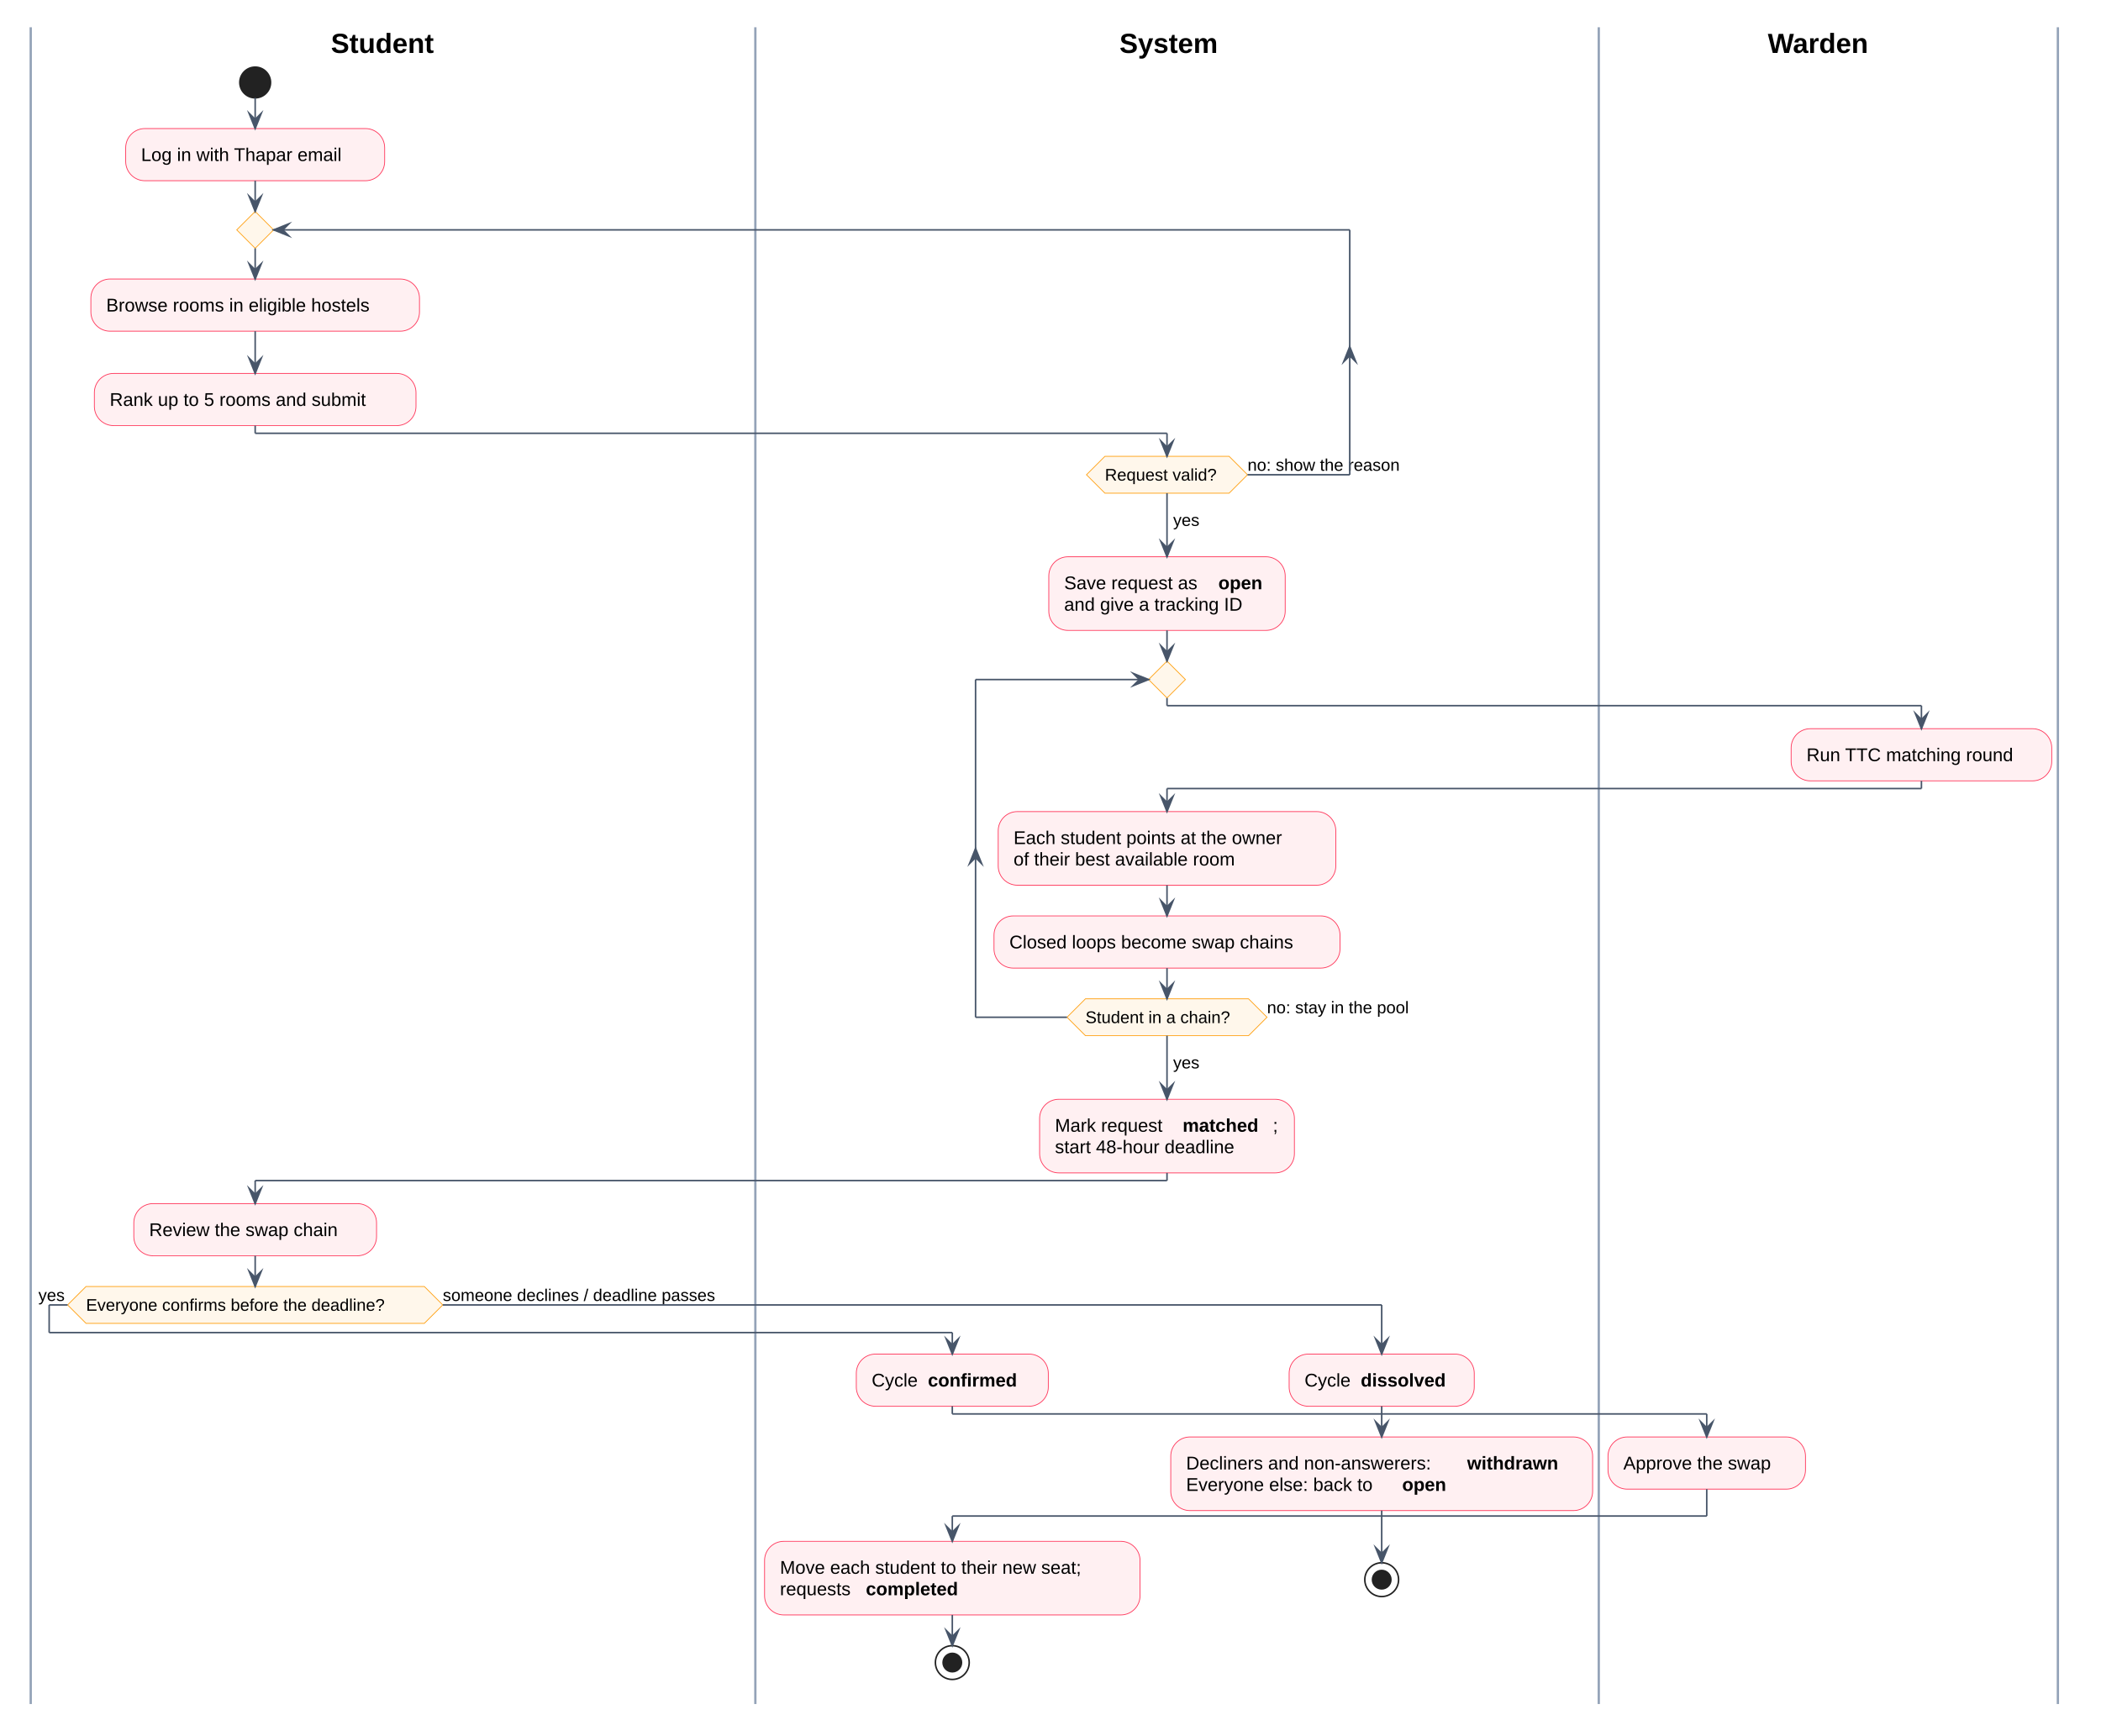
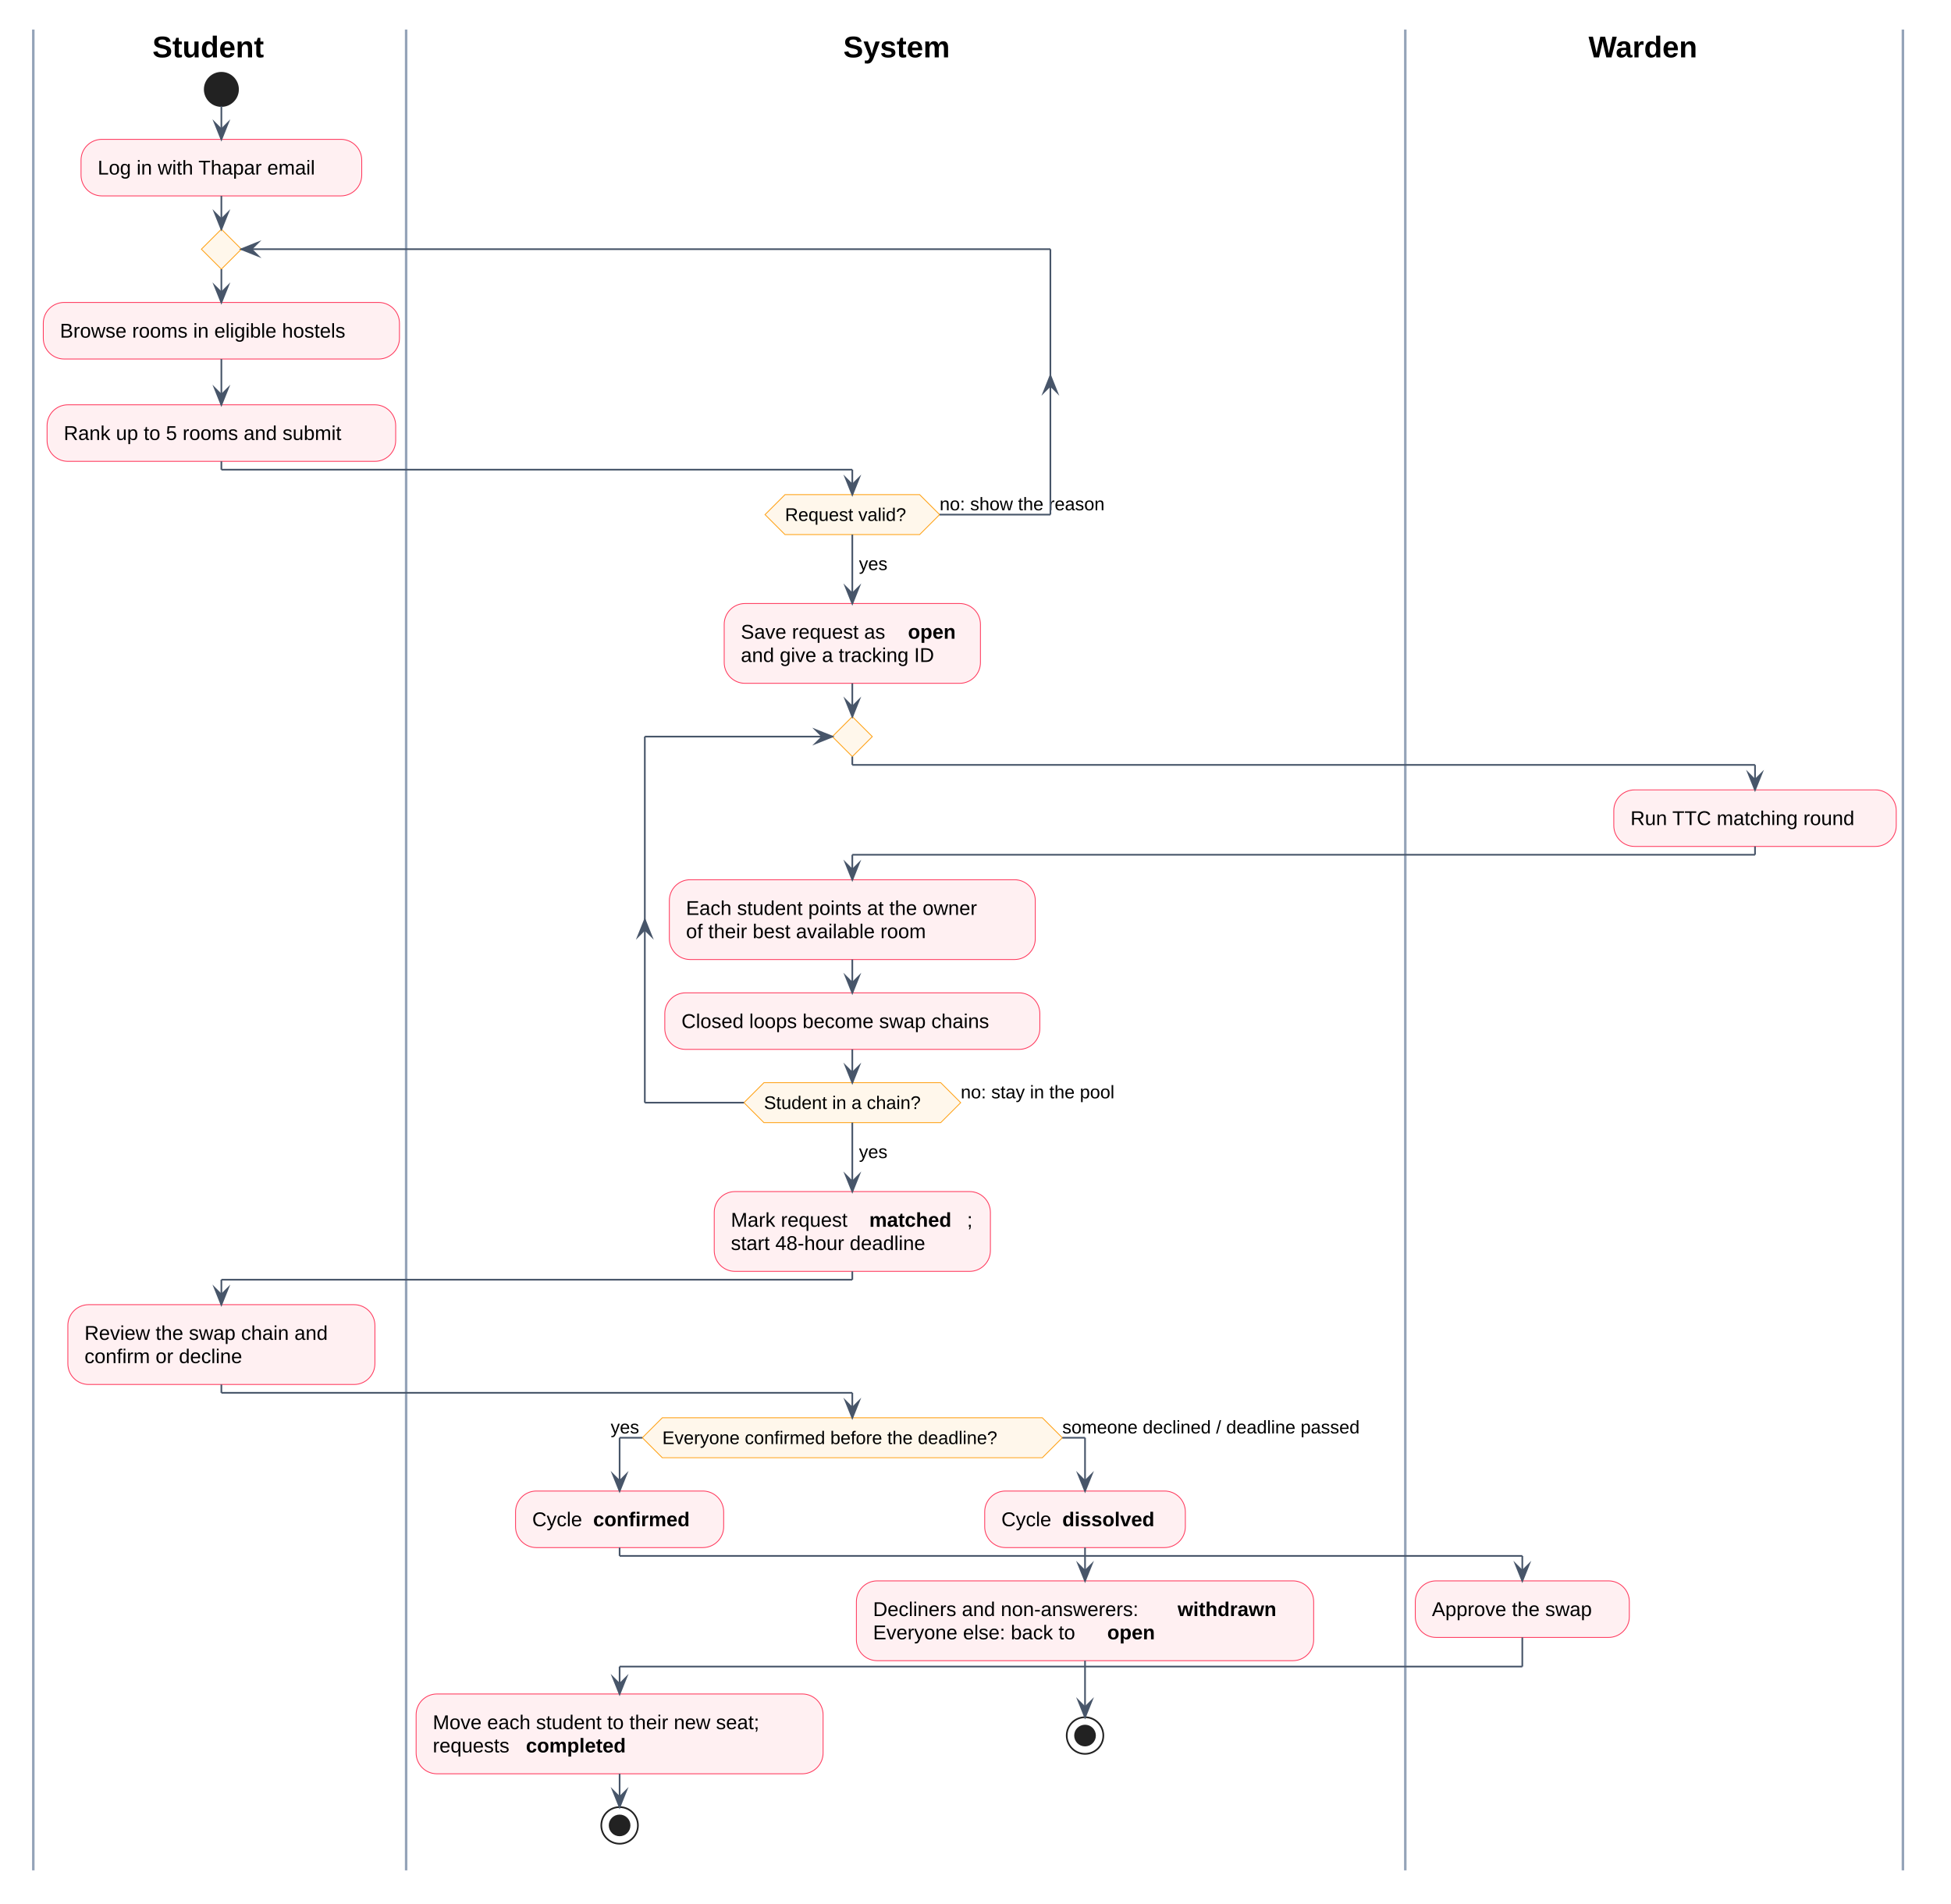
- <svg xmlns="http://www.w3.org/2000/svg" version="1.1" data-diagram-type="ACTIVITY" style="width:2422px;height:2001px;background:#FFFFFF;" width="2422.5px" height="2001.042px" viewBox="0 0 2422 2001" zoomAndPan="magnify" preserveAspectRatio="none" contentStyleType="text/css">
+ <svg xmlns="http://www.w3.org/2000/svg" version="1.1" data-diagram-type="ACTIVITY" style="width:2075px;height:2025px;background:#FFFFFF;" width="2075.417px" height="2025.833px" viewBox="0 0 2075 2025" zoomAndPan="magnify" preserveAspectRatio="none" contentStyleType="text/css">
  <defs />
  <g font-family="sans-serif" lengthAdjust="spacing">
-     <rect x="35.417" y="31.424" width="2340.651" height="37.104" fill="none" style="stroke:none;" />
-     <ellipse cx="294.168" cy="95.091" rx="17.708" ry="17.708" fill="#222" style="stroke:#222;stroke-width:1.771;" />
-     <rect x="144.897" y="148.216" width="298.541" height="60.153" fill="#FFF0F2" style="stroke:#FF385C;stroke-width:0.885;" rx="22.135" ry="22.135" />
-     <text x="162.606" y="185.649" fill="#000" font-size="21.25" textLength="263.124" font-family="'Arial'">Log in with Thapar email</text>
-     <rect x="104.758" y="321.702" width="378.82" height="60.153" fill="#FFF0F2" style="stroke:#FF385C;stroke-width:0.885;" rx="22.135" ry="22.135" />
-     <text x="122.466" y="359.135" fill="#000" font-size="21.25" textLength="343.403" font-family="'Arial'">Browse rooms in eligible hostels</text>
-     <rect x="108.784" y="430.553" width="370.768" height="60.153" fill="#FFF0F2" style="stroke:#FF385C;stroke-width:0.885;" rx="22.135" ry="22.135" />
-     <text x="126.492" y="467.986" fill="#000" font-size="21.25" textLength="335.352" font-family="'Arial'">Rank up to 5 rooms and submit</text>
-     <polygon points="294.168,243.785,315.418,265.035,294.168,286.285,272.918,265.035,294.168,243.785" fill="#FFF7EB" style="stroke:#FFA114;stroke-width:0.885;stroke-linejoin:miter;stroke-miterlimit:10;" />
-     <rect x="154.251" y="1387.718" width="279.833" height="60.153" fill="#FFF0F2" style="stroke:#FF385C;stroke-width:0.885;" rx="22.135" ry="22.135" />
-     <text x="171.96" y="1425.151" fill="#000" font-size="21.25" textLength="244.417" font-family="'Arial'">Review the swap chain</text>
-     <polygon points="99.181,1483.287,489.155,1483.287,510.405,1504.537,489.155,1525.787,99.181,1525.787,77.931,1504.537,99.181,1483.287" fill="#FFF7EB" style="stroke:#FFA114;stroke-width:0.885;stroke-linejoin:miter;stroke-miterlimit:10;" />
-     <text x="99.181" y="1511.281" fill="#000" font-size="19.479" textLength="389.973" font-family="'Arial'">Everyone confirms before the deadline?</text>
-     <text x="44.271" y="1499.943" fill="#000" font-size="19.479" textLength="33.661" font-family="'Arial'">yes</text>
-     <text x="510.405" y="1499.943" fill="#000" font-size="19.479" textLength="351.5" font-family="'Arial'">someone declines / deadline passes</text>
-     <line x1="35.417" y1="31.424" x2="35.417" y2="1964.677" style="stroke:#94A3B8;stroke-width:2.656;" />
-     <polygon points="1273.71,526.123,1416.893,526.123,1438.143,547.373,1416.893,568.623,1273.71,568.623,1252.46,547.373,1273.71,526.123" fill="#FFF7EB" style="stroke:#FFA114;stroke-width:0.885;stroke-linejoin:miter;stroke-miterlimit:10;" />
-     <text x="1273.71" y="554.116" fill="#000" font-size="19.479" textLength="143.183" font-family="'Arial'">Request valid?</text>
-     <text x="1438.143" y="542.779" fill="#000" font-size="19.479" textLength="198.054" font-family="'Arial'">no: show the reason</text>
-     <rect x="1209.037" y="641.933" width="272.528" height="84.889" fill="#FFF0F2" style="stroke:#FF385C;stroke-width:0.885;" rx="22.135" ry="22.135" />
-     <text x="1226.746" y="679.366" fill="#000" font-size="21.25" textLength="171.006" font-family="'Arial'">Save request as</text>
-     <text x="1404.507" y="679.366" fill="#000" font-size="21.25" textLength="59.351" font-weight="700" font-family="'Arial'">open</text>
-     <text x="1226.746" y="704.103" fill="#000" font-size="21.25" textLength="234.632" font-family="'Arial'">and give a tracking ID</text>
-     <rect x="1150.714" y="935.725" width="389.175" height="84.889" fill="#FFF0F2" style="stroke:#FF385C;stroke-width:0.885;" rx="22.135" ry="22.135" />
-     <text x="1168.422" y="973.159" fill="#000" font-size="21.25" textLength="353.759" font-family="'Arial'">Each student points at the owner</text>
-     <text x="1168.422" y="997.895" fill="#000" font-size="21.25" textLength="294.335" font-family="'Arial'">of their best available room</text>
-     <rect x="1145.863" y="1056.031" width="398.877" height="60.153" fill="#FFF0F2" style="stroke:#FF385C;stroke-width:0.885;" rx="22.135" ry="22.135" />
-     <text x="1163.572" y="1093.465" fill="#000" font-size="21.25" textLength="363.46" font-family="'Arial'">Closed loops become swap chains</text>
-     <polygon points="1345.302,762.239,1366.552,783.489,1345.302,804.739,1324.052,783.489,1345.302,762.239" fill="#FFF7EB" style="stroke:#FFA114;stroke-width:0.885;stroke-linejoin:miter;stroke-miterlimit:10;" />
-     <polygon points="1251.282,1151.601,1439.321,1151.601,1460.571,1172.851,1439.321,1194.101,1251.282,1194.101,1230.032,1172.851,1251.282,1151.601" fill="#FFF7EB" style="stroke:#FFA114;stroke-width:0.885;stroke-linejoin:miter;stroke-miterlimit:10;" />
-     <text x="1251.282" y="1179.595" fill="#000" font-size="19.479" textLength="188.039" font-family="'Arial'">Student in a chain?</text>
-     <text x="1460.571" y="1168.257" fill="#000" font-size="19.479" textLength="188.181" font-family="'Arial'">no: stay in the pool</text>
-     <rect x="1198.443" y="1267.412" width="293.716" height="84.889" fill="#FFF0F2" style="stroke:#FF385C;stroke-width:0.885;" rx="22.135" ry="22.135" />
-     <text x="1216.152" y="1304.845" fill="#000" font-size="21.25" textLength="140.397" font-family="'Arial'">Mark request</text>
-     <text x="1363.304" y="1304.845" fill="#000" font-size="21.25" textLength="103.988" font-weight="700" font-family="'Arial'">matched</text>
-     <text x="1467.292" y="1304.845" fill="#000" font-size="21.25" font-family="'Arial'">;</text>
-     <text x="1216.152" y="1329.581" fill="#000" font-size="21.25" textLength="237.807" font-family="'Arial'">start 48-hour deadline</text>
-     <rect x="987.131" y="1561.204" width="221.344" height="60.153" fill="#FFF0F2" style="stroke:#FF385C;stroke-width:0.885;" rx="22.135" ry="22.135" />
-     <text x="1004.839" y="1598.637" fill="#000" font-size="21.25" textLength="58.074" font-family="'Arial'">Cycle</text>
-     <text x="1069.668" y="1598.637" fill="#000" font-size="21.25" textLength="121.098" font-weight="700" font-family="'Arial'">confirmed</text>
-     <rect x="881.384" y="1777.08" width="432.837" height="84.889" fill="#FFF0F2" style="stroke:#FF385C;stroke-width:0.885;" rx="22.135" ry="22.135" />
-     <text x="899.092" y="1814.513" fill="#000" font-size="21.25" textLength="397.421" font-family="'Arial'">Move each student to their new seat;</text>
-     <text x="899.092" y="1839.249" fill="#000" font-size="21.25" textLength="92.315" font-family="'Arial'">requests</text>
-     <text x="998.162" y="1839.249" fill="#000" font-size="21.25" textLength="126.027" font-weight="700" font-family="'Arial'">completed</text>
-     <ellipse cx="1097.803" cy="1916.865" rx="19.479" ry="19.479" fill="none" style="stroke:#222;stroke-width:1.771;" />
-     <ellipse cx="1097.803" cy="1916.865" rx="10.625" ry="10.625" fill="#222" style="stroke:#222;stroke-width:1.771;" />
-     <rect x="1486.103" y="1561.204" width="213.396" height="60.153" fill="#FFF0F2" style="stroke:#FF385C;stroke-width:0.885;" rx="22.135" ry="22.135" />
-     <text x="1503.811" y="1598.637" fill="#000" font-size="21.25" textLength="58.074" font-family="'Arial'">Cycle</text>
-     <text x="1568.64" y="1598.637" fill="#000" font-size="21.25" textLength="113.15" font-weight="700" font-family="'Arial'">dissolved</text>
-     <rect x="1349.638" y="1656.774" width="486.325" height="84.889" fill="#FFF0F2" style="stroke:#FF385C;stroke-width:0.885;" rx="22.135" ry="22.135" />
-     <text x="1367.346" y="1694.207" fill="#000" font-size="21.25" textLength="317.162" font-family="'Arial'">Decliners and non-answerers:</text>
-     <text x="1691.263" y="1694.207" fill="#000" font-size="21.25" textLength="126.992" font-weight="700" font-family="'Arial'">withdrawn</text>
-     <text x="1367.346" y="1718.943" fill="#000" font-size="21.25" textLength="242.31" font-family="'Arial'">Everyone else: back to</text>
-     <text x="1616.411" y="1718.943" fill="#000" font-size="21.25" textLength="59.351" font-weight="700" font-family="'Arial'">open</text>
-     <ellipse cx="1592.801" cy="1821.295" rx="19.479" ry="19.479" fill="none" style="stroke:#222;stroke-width:1.771;" />
-     <ellipse cx="1592.801" cy="1821.295" rx="10.625" ry="10.625" fill="#222" style="stroke:#222;stroke-width:1.771;" />
-     <line x1="870.759" y1="31.424" x2="870.759" y2="1964.677" style="stroke:#94A3B8;stroke-width:2.656;" />
-     <rect x="2064.798" y="840.156" width="300.409" height="60.153" fill="#FFF0F2" style="stroke:#FF385C;stroke-width:0.885;" rx="22.135" ry="22.135" />
-     <text x="2082.506" y="877.589" fill="#000" font-size="21.25" textLength="264.992" font-family="'Arial'">Run TTC matching round</text>
-     <rect x="1853.672" y="1656.774" width="227.663" height="60.153" fill="#FFF0F2" style="stroke:#FF385C;stroke-width:0.885;" rx="22.135" ry="22.135" />
-     <text x="1871.38" y="1694.207" fill="#000" font-size="21.25" textLength="192.246" font-family="'Arial'">Approve the swap</text>
-     <line x1="1843.047" y1="31.424" x2="1843.047" y2="1964.677" style="stroke:#94A3B8;stroke-width:2.656;" />
-     <line x1="2372.29" y1="31.424" x2="2372.29" y2="1964.677" style="stroke:#94A3B8;stroke-width:2.656;" />
-     <line x1="294.168" y1="112.799" x2="294.168" y2="148.216" style="stroke:#475569;stroke-width:1.771;" />
-     <polygon points="287.085,130.507,294.168,148.216,301.251,130.507,294.168,137.591" fill="#475569" style="stroke:#475569;stroke-width:1.771;stroke-linejoin:miter;stroke-miterlimit:10;" />
-     <line x1="294.168" y1="381.855" x2="294.168" y2="430.553" style="stroke:#475569;stroke-width:1.771;" />
-     <polygon points="287.085,412.845,294.168,430.553,301.251,412.845,294.168,419.928" fill="#475569" style="stroke:#475569;stroke-width:1.771;stroke-linejoin:miter;stroke-miterlimit:10;" />
-     <line x1="294.168" y1="286.285" x2="294.168" y2="321.702" style="stroke:#475569;stroke-width:1.771;" />
-     <polygon points="287.085,303.994,294.168,321.702,301.251,303.994,294.168,311.077" fill="#475569" style="stroke:#475569;stroke-width:1.771;stroke-linejoin:miter;stroke-miterlimit:10;" />
-     <line x1="294.168" y1="208.369" x2="294.168" y2="243.785" style="stroke:#475569;stroke-width:1.771;" />
-     <polygon points="287.085,226.077,294.168,243.785,301.251,226.077,294.168,233.16" fill="#475569" style="stroke:#475569;stroke-width:1.771;stroke-linejoin:miter;stroke-miterlimit:10;" />
-     <line x1="294.168" y1="1447.871" x2="294.168" y2="1483.287" style="stroke:#475569;stroke-width:1.771;" />
-     <polygon points="287.085,1465.579,294.168,1483.287,301.251,1465.579,294.168,1472.662" fill="#475569" style="stroke:#475569;stroke-width:1.771;stroke-linejoin:miter;stroke-miterlimit:10;" />
-     <line x1="1345.302" y1="568.623" x2="1345.302" y2="641.933" style="stroke:#475569;stroke-width:1.771;" />
-     <polygon points="1338.218,624.225,1345.302,641.933,1352.385,624.225,1345.302,631.308" fill="#475569" style="stroke:#475569;stroke-width:1.771;stroke-linejoin:miter;stroke-miterlimit:10;" />
-     <text x="1352.385" y="606.35" fill="#000" font-size="19.479" textLength="33.661" font-family="'Arial'">yes</text>
-     <line x1="1345.302" y1="1020.615" x2="1345.302" y2="1056.031" style="stroke:#475569;stroke-width:1.771;" />
-     <polygon points="1338.218,1038.323,1345.302,1056.031,1352.385,1038.323,1345.302,1045.406" fill="#475569" style="stroke:#475569;stroke-width:1.771;stroke-linejoin:miter;stroke-miterlimit:10;" />
-     <line x1="1230.032" y1="1172.851" x2="1124.613" y2="1172.851" style="stroke:#475569;stroke-width:1.771;" />
-     <polygon points="1117.53,995.878,1124.613,978.17,1131.697,995.878,1124.613,988.795" fill="#475569" style="stroke:#475569;stroke-width:1.771;stroke-linejoin:miter;stroke-miterlimit:10;" />
-     <line x1="1124.613" y1="783.489" x2="1124.613" y2="1172.851" style="stroke:#475569;stroke-width:1.771;" />
-     <line x1="1124.613" y1="783.489" x2="1324.052" y2="783.489" style="stroke:#475569;stroke-width:1.771;" />
-     <polygon points="1306.343,776.406,1324.052,783.489,1306.343,790.572,1313.427,783.489" fill="#475569" style="stroke:#475569;stroke-width:1.771;stroke-linejoin:miter;stroke-miterlimit:10;" />
-     <line x1="1345.302" y1="1116.184" x2="1345.302" y2="1151.601" style="stroke:#475569;stroke-width:1.771;" />
-     <polygon points="1338.218,1133.893,1345.302,1151.601,1352.385,1133.893,1345.302,1140.976" fill="#475569" style="stroke:#475569;stroke-width:1.771;stroke-linejoin:miter;stroke-miterlimit:10;" />
-     <line x1="1345.302" y1="726.822" x2="1345.302" y2="762.239" style="stroke:#475569;stroke-width:1.771;" />
-     <polygon points="1338.218,744.531,1345.302,762.239,1352.385,744.531,1345.302,751.614" fill="#475569" style="stroke:#475569;stroke-width:1.771;stroke-linejoin:miter;stroke-miterlimit:10;" />
-     <line x1="1345.302" y1="1194.101" x2="1345.302" y2="1267.412" style="stroke:#475569;stroke-width:1.771;" />
-     <polygon points="1338.218,1249.703,1345.302,1267.412,1352.385,1249.703,1345.302,1256.787" fill="#475569" style="stroke:#475569;stroke-width:1.771;stroke-linejoin:miter;stroke-miterlimit:10;" />
-     <text x="1352.385" y="1231.828" fill="#000" font-size="19.479" textLength="33.661" font-family="'Arial'">yes</text>
-     <line x1="1097.803" y1="1861.969" x2="1097.803" y2="1897.386" style="stroke:#475569;stroke-width:1.771;" />
-     <polygon points="1090.719,1879.677,1097.803,1897.386,1104.886,1879.677,1097.803,1886.761" fill="#475569" style="stroke:#475569;stroke-width:1.771;stroke-linejoin:miter;stroke-miterlimit:10;" />
-     <line x1="1592.801" y1="1621.357" x2="1592.801" y2="1656.774" style="stroke:#475569;stroke-width:1.771;" />
-     <polygon points="1585.717,1639.065,1592.801,1656.774,1599.884,1639.065,1592.801,1646.149" fill="#475569" style="stroke:#475569;stroke-width:1.771;stroke-linejoin:miter;stroke-miterlimit:10;" />
-     <line x1="1592.801" y1="1741.663" x2="1592.801" y2="1801.816" style="stroke:#475569;stroke-width:1.771;" />
-     <polygon points="1585.717,1784.108,1592.801,1801.816,1599.884,1784.108,1592.801,1791.191" fill="#475569" style="stroke:#475569;stroke-width:1.771;stroke-linejoin:miter;stroke-miterlimit:10;" />
-     <line x1="1438.143" y1="547.373" x2="1555.962" y2="547.373" style="stroke:#475569;stroke-width:1.771;" />
-     <polygon points="1548.878,417.272,1555.962,399.563,1563.045,417.272,1555.962,410.188" fill="#475569" style="stroke:#475569;stroke-width:1.771;stroke-linejoin:miter;stroke-miterlimit:10;" />
-     <line x1="1555.962" y1="265.035" x2="1555.962" y2="547.373" style="stroke:#475569;stroke-width:1.771;" />
-     <line x1="1555.962" y1="265.035" x2="315.418" y2="265.035" style="stroke:#475569;stroke-width:1.771;" />
-     <polygon points="333.126,257.952,315.418,265.035,333.126,272.119,326.043,265.035" fill="#475569" style="stroke:#475569;stroke-width:1.771;stroke-linejoin:miter;stroke-miterlimit:10;" />
-     <line x1="294.168" y1="490.706" x2="294.168" y2="499.56" style="stroke:#475569;stroke-width:1.771;" />
-     <line x1="294.168" y1="499.56" x2="1345.302" y2="499.56" style="stroke:#475569;stroke-width:1.771;" />
-     <line x1="1345.302" y1="499.56" x2="1345.302" y2="526.123" style="stroke:#475569;stroke-width:1.771;" />
-     <polygon points="1338.218,508.414,1345.302,526.123,1352.385,508.414,1345.302,515.498" fill="#475569" style="stroke:#475569;stroke-width:1.771;stroke-linejoin:miter;stroke-miterlimit:10;" />
-     <line x1="2215.002" y1="900.309" x2="2215.002" y2="909.163" style="stroke:#475569;stroke-width:1.771;" />
-     <line x1="2215.002" y1="909.163" x2="1345.302" y2="909.163" style="stroke:#475569;stroke-width:1.771;" />
-     <line x1="1345.302" y1="909.163" x2="1345.302" y2="935.725" style="stroke:#475569;stroke-width:1.771;" />
-     <polygon points="1338.218,918.017,1345.302,935.725,1352.385,918.017,1345.302,925.1" fill="#475569" style="stroke:#475569;stroke-width:1.771;stroke-linejoin:miter;stroke-miterlimit:10;" />
-     <line x1="1345.302" y1="804.739" x2="1345.302" y2="813.593" style="stroke:#475569;stroke-width:1.771;" />
-     <line x1="1345.302" y1="813.593" x2="2215.002" y2="813.593" style="stroke:#475569;stroke-width:1.771;" />
-     <line x1="2215.002" y1="813.593" x2="2215.002" y2="840.156" style="stroke:#475569;stroke-width:1.771;" />
-     <polygon points="2207.919,822.447,2215.002,840.156,2222.085,822.447,2215.002,829.531" fill="#475569" style="stroke:#475569;stroke-width:1.771;stroke-linejoin:miter;stroke-miterlimit:10;" />
-     <line x1="1345.302" y1="1352.301" x2="1345.302" y2="1361.155" style="stroke:#475569;stroke-width:1.771;" />
-     <line x1="1345.302" y1="1361.155" x2="294.168" y2="1361.155" style="stroke:#475569;stroke-width:1.771;" />
-     <line x1="294.168" y1="1361.155" x2="294.168" y2="1387.718" style="stroke:#475569;stroke-width:1.771;" />
-     <polygon points="287.085,1370.009,294.168,1387.718,301.251,1370.009,294.168,1377.093" fill="#475569" style="stroke:#475569;stroke-width:1.771;stroke-linejoin:miter;stroke-miterlimit:10;" />
-     <line x1="1097.803" y1="1621.357" x2="1097.803" y2="1630.211" style="stroke:#475569;stroke-width:1.771;" />
-     <line x1="1097.803" y1="1630.211" x2="1967.503" y2="1630.211" style="stroke:#475569;stroke-width:1.771;" />
-     <line x1="1967.503" y1="1630.211" x2="1967.503" y2="1656.774" style="stroke:#475569;stroke-width:1.771;" />
-     <polygon points="1960.42,1639.065,1967.503,1656.774,1974.586,1639.065,1967.503,1646.149" fill="#475569" style="stroke:#475569;stroke-width:1.771;stroke-linejoin:miter;stroke-miterlimit:10;" />
-     <line x1="1967.503" y1="1716.927" x2="1967.503" y2="1747.916" style="stroke:#475569;stroke-width:1.771;" />
-     <line x1="1967.503" y1="1747.916" x2="1097.803" y2="1747.916" style="stroke:#475569;stroke-width:1.771;" />
-     <line x1="1097.803" y1="1747.916" x2="1097.803" y2="1777.08" style="stroke:#475569;stroke-width:1.771;" />
-     <polygon points="1090.719,1759.371,1097.803,1777.08,1104.886,1759.371,1097.803,1766.455" fill="#475569" style="stroke:#475569;stroke-width:1.771;stroke-linejoin:miter;stroke-miterlimit:10;" />
-     <line x1="77.931" y1="1504.537" x2="56.681" y2="1504.537" style="stroke:#475569;stroke-width:1.771;" />
-     <line x1="56.681" y1="1504.537" x2="56.681" y2="1536.412" style="stroke:#475569;stroke-width:1.771;" />
-     <line x1="56.681" y1="1536.412" x2="1097.803" y2="1536.412" style="stroke:#475569;stroke-width:1.771;" />
-     <line x1="1097.803" y1="1536.412" x2="1097.803" y2="1561.204" style="stroke:#475569;stroke-width:1.771;" />
-     <polygon points="1090.719,1543.496,1097.803,1561.204,1104.886,1543.496,1097.803,1550.579" fill="#475569" style="stroke:#475569;stroke-width:1.771;stroke-linejoin:miter;stroke-miterlimit:10;" />
-     <line x1="510.405" y1="1504.537" x2="1592.801" y2="1504.537" style="stroke:#475569;stroke-width:1.771;" />
-     <line x1="1592.801" y1="1504.537" x2="1592.801" y2="1561.204" style="stroke:#475569;stroke-width:1.771;" />
-     <polygon points="1585.717,1543.496,1592.801,1561.204,1599.884,1543.496,1592.801,1550.579" fill="#475569" style="stroke:#475569;stroke-width:1.771;stroke-linejoin:miter;stroke-miterlimit:10;" />
-     <text x="381.462" y="61.011" fill="#000" font-size="31.875" textLength="143.251" font-weight="700" font-family="'Arial'">Student</text>
-     <text x="1290.515" y="61.011" fill="#000" font-size="31.875" textLength="132.776" font-weight="700" font-family="'Arial'">System</text>
-     <text x="2037.911" y="61.011" fill="#000" font-size="31.875" textLength="139.515" font-weight="700" font-family="'Arial'">Warden</text>
+     <rect x="35.417" y="31.424" width="1992.215" height="37.104" fill="none" style="stroke:none;" />
+     <ellipse cx="235.452" cy="95.091" rx="17.708" ry="17.708" fill="#222" style="stroke:#222;stroke-width:1.771;" />
+     <rect x="86.181" y="148.216" width="298.541" height="60.153" fill="#FFF0F2" style="stroke:#FF385C;stroke-width:0.885;" rx="22.135" ry="22.135" />
+     <text x="103.889" y="185.649" fill="#000" font-size="21.25" textLength="263.124" font-family="'Arial'">Log in with Thapar email</text>
+     <rect x="46.042" y="321.702" width="378.82" height="60.153" fill="#FFF0F2" style="stroke:#FF385C;stroke-width:0.885;" rx="22.135" ry="22.135" />
+     <text x="63.75" y="359.135" fill="#000" font-size="21.25" textLength="343.403" font-family="'Arial'">Browse rooms in eligible hostels</text>
+     <rect x="50.068" y="430.553" width="370.768" height="60.153" fill="#FFF0F2" style="stroke:#FF385C;stroke-width:0.885;" rx="22.135" ry="22.135" />
+     <text x="67.776" y="467.986" fill="#000" font-size="21.25" textLength="335.352" font-family="'Arial'">Rank up to 5 rooms and submit</text>
+     <polygon points="235.452,243.785,256.702,265.035,235.452,286.285,214.202,265.035,235.452,243.785" fill="#FFF7EB" style="stroke:#FFA114;stroke-width:0.885;stroke-linejoin:miter;stroke-miterlimit:10;" />
+     <rect x="72.168" y="1387.718" width="326.567" height="84.889" fill="#FFF0F2" style="stroke:#FF385C;stroke-width:0.885;" rx="22.135" ry="22.135" />
+     <text x="89.877" y="1425.151" fill="#000" font-size="21.25" textLength="291.15" font-family="'Arial'">Review the swap chain and</text>
+     <text x="89.877" y="1449.887" fill="#000" font-size="21.25" textLength="192.817" font-family="'Arial'">confirm or decline</text>
+     <line x1="35.417" y1="31.424" x2="35.417" y2="1989.414" style="stroke:#94A3B8;stroke-width:2.656;" />
+     <polygon points="834.896,526.123,978.079,526.123,999.329,547.373,978.079,568.623,834.896,568.623,813.646,547.373,834.896,526.123" fill="#FFF7EB" style="stroke:#FFA114;stroke-width:0.885;stroke-linejoin:miter;stroke-miterlimit:10;" />
+     <text x="834.896" y="554.116" fill="#000" font-size="19.479" textLength="143.183" font-family="'Arial'">Request valid?</text>
+     <text x="999.329" y="542.779" fill="#000" font-size="19.479" textLength="198.054" font-family="'Arial'">no: show the reason</text>
+     <rect x="770.223" y="641.933" width="272.528" height="84.889" fill="#FFF0F2" style="stroke:#FF385C;stroke-width:0.885;" rx="22.135" ry="22.135" />
+     <text x="787.932" y="679.366" fill="#000" font-size="21.25" textLength="171.006" font-family="'Arial'">Save request as</text>
+     <text x="965.693" y="679.366" fill="#000" font-size="21.25" textLength="59.351" font-weight="700" font-family="'Arial'">open</text>
+     <text x="787.932" y="704.103" fill="#000" font-size="21.25" textLength="234.632" font-family="'Arial'">and give a tracking ID</text>
+     <rect x="711.9" y="935.725" width="389.175" height="84.889" fill="#FFF0F2" style="stroke:#FF385C;stroke-width:0.885;" rx="22.135" ry="22.135" />
+     <text x="729.608" y="973.159" fill="#000" font-size="21.25" textLength="353.759" font-family="'Arial'">Each student points at the owner</text>
+     <text x="729.608" y="997.895" fill="#000" font-size="21.25" textLength="294.335" font-family="'Arial'">of their best available room</text>
+     <rect x="707.049" y="1056.031" width="398.877" height="60.153" fill="#FFF0F2" style="stroke:#FF385C;stroke-width:0.885;" rx="22.135" ry="22.135" />
+     <text x="724.758" y="1093.465" fill="#000" font-size="21.25" textLength="363.46" font-family="'Arial'">Closed loops become swap chains</text>
+     <polygon points="906.488,762.239,927.738,783.489,906.488,804.739,885.238,783.489,906.488,762.239" fill="#FFF7EB" style="stroke:#FFA114;stroke-width:0.885;stroke-linejoin:miter;stroke-miterlimit:10;" />
+     <polygon points="812.468,1151.601,1000.507,1151.601,1021.757,1172.851,1000.507,1194.101,812.468,1194.101,791.218,1172.851,812.468,1151.601" fill="#FFF7EB" style="stroke:#FFA114;stroke-width:0.885;stroke-linejoin:miter;stroke-miterlimit:10;" />
+     <text x="812.468" y="1179.595" fill="#000" font-size="19.479" textLength="188.039" font-family="'Arial'">Student in a chain?</text>
+     <text x="1021.757" y="1168.257" fill="#000" font-size="19.479" textLength="188.181" font-family="'Arial'">no: stay in the pool</text>
+     <rect x="759.63" y="1267.412" width="293.716" height="84.889" fill="#FFF0F2" style="stroke:#FF385C;stroke-width:0.885;" rx="22.135" ry="22.135" />
+     <text x="777.338" y="1304.845" fill="#000" font-size="21.25" textLength="140.397" font-family="'Arial'">Mark request</text>
+     <text x="924.49" y="1304.845" fill="#000" font-size="21.25" textLength="103.988" font-weight="700" font-family="'Arial'">matched</text>
+     <text x="1028.478" y="1304.845" fill="#000" font-size="21.25" font-family="'Arial'">;</text>
+     <text x="777.338" y="1329.581" fill="#000" font-size="21.25" textLength="237.807" font-family="'Arial'">start 48-hour deadline</text>
+     <polygon points="704.401,1508.024,1108.575,1508.024,1129.825,1529.274,1108.575,1550.524,704.401,1550.524,683.151,1529.274,704.401,1508.024" fill="#FFF7EB" style="stroke:#FFA114;stroke-width:0.885;stroke-linejoin:miter;stroke-miterlimit:10;" />
+     <text x="704.401" y="1536.017" fill="#000" font-size="19.479" textLength="404.174" font-family="'Arial'">Everyone confirmed before the deadline?</text>
+     <text x="649.49" y="1524.68" fill="#000" font-size="19.479" textLength="33.661" font-family="'Arial'">yes</text>
+     <text x="1129.825" y="1524.68" fill="#000" font-size="19.479" textLength="355.932" font-family="'Arial'">someone declined / deadline passed</text>
+     <rect x="548.317" y="1585.94" width="221.344" height="60.153" fill="#FFF0F2" style="stroke:#FF385C;stroke-width:0.885;" rx="22.135" ry="22.135" />
+     <text x="566.025" y="1623.373" fill="#000" font-size="21.25" textLength="58.074" font-family="'Arial'">Cycle</text>
+     <text x="630.854" y="1623.373" fill="#000" font-size="21.25" textLength="121.098" font-weight="700" font-family="'Arial'">confirmed</text>
+     <rect x="442.57" y="1801.816" width="432.837" height="84.889" fill="#FFF0F2" style="stroke:#FF385C;stroke-width:0.885;" rx="22.135" ry="22.135" />
+     <text x="460.278" y="1839.249" fill="#000" font-size="21.25" textLength="397.421" font-family="'Arial'">Move each student to their new seat;</text>
+     <text x="460.278" y="1863.985" fill="#000" font-size="21.25" textLength="92.315" font-family="'Arial'">requests</text>
+     <text x="559.348" y="1863.985" fill="#000" font-size="21.25" textLength="126.027" font-weight="700" font-family="'Arial'">completed</text>
+     <ellipse cx="658.989" cy="1941.601" rx="19.479" ry="19.479" fill="none" style="stroke:#222;stroke-width:1.771;" />
+     <ellipse cx="658.989" cy="1941.601" rx="10.625" ry="10.625" fill="#222" style="stroke:#222;stroke-width:1.771;" />
+     <rect x="1047.289" y="1585.94" width="213.396" height="60.153" fill="#FFF0F2" style="stroke:#FF385C;stroke-width:0.885;" rx="22.135" ry="22.135" />
+     <text x="1064.997" y="1623.373" fill="#000" font-size="21.25" textLength="58.074" font-family="'Arial'">Cycle</text>
+     <text x="1129.826" y="1623.373" fill="#000" font-size="21.25" textLength="113.15" font-weight="700" font-family="'Arial'">dissolved</text>
+     <rect x="910.824" y="1681.51" width="486.325" height="84.889" fill="#FFF0F2" style="stroke:#FF385C;stroke-width:0.885;" rx="22.135" ry="22.135" />
+     <text x="928.532" y="1718.943" fill="#000" font-size="21.25" textLength="317.162" font-family="'Arial'">Decliners and non-answerers:</text>
+     <text x="1252.45" y="1718.943" fill="#000" font-size="21.25" textLength="126.992" font-weight="700" font-family="'Arial'">withdrawn</text>
+     <text x="928.532" y="1743.679" fill="#000" font-size="21.25" textLength="242.31" font-family="'Arial'">Everyone else: back to</text>
+     <text x="1177.597" y="1743.679" fill="#000" font-size="21.25" textLength="59.351" font-weight="700" font-family="'Arial'">open</text>
+     <ellipse cx="1153.987" cy="1846.031" rx="19.479" ry="19.479" fill="none" style="stroke:#222;stroke-width:1.771;" />
+     <ellipse cx="1153.987" cy="1846.031" rx="10.625" ry="10.625" fill="#222" style="stroke:#222;stroke-width:1.771;" />
+     <line x1="431.945" y1="31.424" x2="431.945" y2="1989.414" style="stroke:#94A3B8;stroke-width:2.656;" />
+     <rect x="1716.362" y="840.156" width="300.409" height="60.153" fill="#FFF0F2" style="stroke:#FF385C;stroke-width:0.885;" rx="22.135" ry="22.135" />
+     <text x="1734.07" y="877.589" fill="#000" font-size="21.25" textLength="264.992" font-family="'Arial'">Run TTC matching round</text>
+     <rect x="1505.236" y="1681.51" width="227.663" height="60.153" fill="#FFF0F2" style="stroke:#FF385C;stroke-width:0.885;" rx="22.135" ry="22.135" />
+     <text x="1522.944" y="1718.943" fill="#000" font-size="21.25" textLength="192.246" font-family="'Arial'">Approve the swap</text>
+     <line x1="1494.611" y1="31.424" x2="1494.611" y2="1989.414" style="stroke:#94A3B8;stroke-width:2.656;" />
+     <line x1="2023.854" y1="31.424" x2="2023.854" y2="1989.414" style="stroke:#94A3B8;stroke-width:2.656;" />
+     <line x1="235.452" y1="112.799" x2="235.452" y2="148.216" style="stroke:#475569;stroke-width:1.771;" />
+     <polygon points="228.368,130.507,235.452,148.216,242.535,130.507,235.452,137.591" fill="#475569" style="stroke:#475569;stroke-width:1.771;stroke-linejoin:miter;stroke-miterlimit:10;" />
+     <line x1="235.452" y1="381.855" x2="235.452" y2="430.553" style="stroke:#475569;stroke-width:1.771;" />
+     <polygon points="228.368,412.845,235.452,430.553,242.535,412.845,235.452,419.928" fill="#475569" style="stroke:#475569;stroke-width:1.771;stroke-linejoin:miter;stroke-miterlimit:10;" />
+     <line x1="235.452" y1="286.285" x2="235.452" y2="321.702" style="stroke:#475569;stroke-width:1.771;" />
+     <polygon points="228.368,303.994,235.452,321.702,242.535,303.994,235.452,311.077" fill="#475569" style="stroke:#475569;stroke-width:1.771;stroke-linejoin:miter;stroke-miterlimit:10;" />
+     <line x1="235.452" y1="208.369" x2="235.452" y2="243.785" style="stroke:#475569;stroke-width:1.771;" />
+     <polygon points="228.368,226.077,235.452,243.785,242.535,226.077,235.452,233.16" fill="#475569" style="stroke:#475569;stroke-width:1.771;stroke-linejoin:miter;stroke-miterlimit:10;" />
+     <line x1="906.488" y1="568.623" x2="906.488" y2="641.933" style="stroke:#475569;stroke-width:1.771;" />
+     <polygon points="899.404,624.225,906.488,641.933,913.571,624.225,906.488,631.308" fill="#475569" style="stroke:#475569;stroke-width:1.771;stroke-linejoin:miter;stroke-miterlimit:10;" />
+     <text x="913.571" y="606.35" fill="#000" font-size="19.479" textLength="33.661" font-family="'Arial'">yes</text>
+     <line x1="906.488" y1="1020.615" x2="906.488" y2="1056.031" style="stroke:#475569;stroke-width:1.771;" />
+     <polygon points="899.404,1038.323,906.488,1056.031,913.571,1038.323,906.488,1045.406" fill="#475569" style="stroke:#475569;stroke-width:1.771;stroke-linejoin:miter;stroke-miterlimit:10;" />
+     <line x1="791.218" y1="1172.851" x2="685.799" y2="1172.851" style="stroke:#475569;stroke-width:1.771;" />
+     <polygon points="678.716,995.878,685.799,978.17,692.883,995.878,685.799,988.795" fill="#475569" style="stroke:#475569;stroke-width:1.771;stroke-linejoin:miter;stroke-miterlimit:10;" />
+     <line x1="685.799" y1="783.489" x2="685.799" y2="1172.851" style="stroke:#475569;stroke-width:1.771;" />
+     <line x1="685.799" y1="783.489" x2="885.238" y2="783.489" style="stroke:#475569;stroke-width:1.771;" />
+     <polygon points="867.529,776.406,885.238,783.489,867.529,790.572,874.613,783.489" fill="#475569" style="stroke:#475569;stroke-width:1.771;stroke-linejoin:miter;stroke-miterlimit:10;" />
+     <line x1="906.488" y1="1116.184" x2="906.488" y2="1151.601" style="stroke:#475569;stroke-width:1.771;" />
+     <polygon points="899.404,1133.893,906.488,1151.601,913.571,1133.893,906.488,1140.976" fill="#475569" style="stroke:#475569;stroke-width:1.771;stroke-linejoin:miter;stroke-miterlimit:10;" />
+     <line x1="906.488" y1="726.822" x2="906.488" y2="762.239" style="stroke:#475569;stroke-width:1.771;" />
+     <polygon points="899.404,744.531,906.488,762.239,913.571,744.531,906.488,751.614" fill="#475569" style="stroke:#475569;stroke-width:1.771;stroke-linejoin:miter;stroke-miterlimit:10;" />
+     <line x1="906.488" y1="1194.101" x2="906.488" y2="1267.412" style="stroke:#475569;stroke-width:1.771;" />
+     <polygon points="899.404,1249.703,906.488,1267.412,913.571,1249.703,906.488,1256.787" fill="#475569" style="stroke:#475569;stroke-width:1.771;stroke-linejoin:miter;stroke-miterlimit:10;" />
+     <text x="913.571" y="1231.828" fill="#000" font-size="19.479" textLength="33.661" font-family="'Arial'">yes</text>
+     <line x1="658.989" y1="1886.705" x2="658.989" y2="1922.122" style="stroke:#475569;stroke-width:1.771;" />
+     <polygon points="651.905,1904.414,658.989,1922.122,666.072,1904.414,658.989,1911.497" fill="#475569" style="stroke:#475569;stroke-width:1.771;stroke-linejoin:miter;stroke-miterlimit:10;" />
+     <line x1="1153.987" y1="1646.093" x2="1153.987" y2="1681.51" style="stroke:#475569;stroke-width:1.771;" />
+     <polygon points="1146.903,1663.802,1153.987,1681.51,1161.07,1663.802,1153.987,1670.885" fill="#475569" style="stroke:#475569;stroke-width:1.771;stroke-linejoin:miter;stroke-miterlimit:10;" />
+     <line x1="1153.987" y1="1766.399" x2="1153.987" y2="1826.552" style="stroke:#475569;stroke-width:1.771;" />
+     <polygon points="1146.903,1808.844,1153.987,1826.552,1161.07,1808.844,1153.987,1815.927" fill="#475569" style="stroke:#475569;stroke-width:1.771;stroke-linejoin:miter;stroke-miterlimit:10;" />
+     <line x1="683.151" y1="1529.274" x2="658.989" y2="1529.274" style="stroke:#475569;stroke-width:1.771;" />
+     <line x1="658.989" y1="1529.274" x2="658.989" y2="1585.94" style="stroke:#475569;stroke-width:1.771;" />
+     <polygon points="651.905,1568.232,658.989,1585.94,666.072,1568.232,658.989,1575.315" fill="#475569" style="stroke:#475569;stroke-width:1.771;stroke-linejoin:miter;stroke-miterlimit:10;" />
+     <line x1="1129.825" y1="1529.274" x2="1153.987" y2="1529.274" style="stroke:#475569;stroke-width:1.771;" />
+     <line x1="1153.987" y1="1529.274" x2="1153.987" y2="1585.94" style="stroke:#475569;stroke-width:1.771;" />
+     <polygon points="1146.903,1568.232,1153.987,1585.94,1161.07,1568.232,1153.987,1575.315" fill="#475569" style="stroke:#475569;stroke-width:1.771;stroke-linejoin:miter;stroke-miterlimit:10;" />
+     <line x1="999.329" y1="547.373" x2="1117.148" y2="547.373" style="stroke:#475569;stroke-width:1.771;" />
+     <polygon points="1110.064,417.272,1117.148,399.563,1124.231,417.272,1117.148,410.188" fill="#475569" style="stroke:#475569;stroke-width:1.771;stroke-linejoin:miter;stroke-miterlimit:10;" />
+     <line x1="1117.148" y1="265.035" x2="1117.148" y2="547.373" style="stroke:#475569;stroke-width:1.771;" />
+     <line x1="1117.148" y1="265.035" x2="256.702" y2="265.035" style="stroke:#475569;stroke-width:1.771;" />
+     <polygon points="274.41,257.952,256.702,265.035,274.41,272.119,267.327,265.035" fill="#475569" style="stroke:#475569;stroke-width:1.771;stroke-linejoin:miter;stroke-miterlimit:10;" />
+     <line x1="235.452" y1="490.706" x2="235.452" y2="499.56" style="stroke:#475569;stroke-width:1.771;" />
+     <line x1="235.452" y1="499.56" x2="906.488" y2="499.56" style="stroke:#475569;stroke-width:1.771;" />
+     <line x1="906.488" y1="499.56" x2="906.488" y2="526.123" style="stroke:#475569;stroke-width:1.771;" />
+     <polygon points="899.404,508.414,906.488,526.123,913.571,508.414,906.488,515.498" fill="#475569" style="stroke:#475569;stroke-width:1.771;stroke-linejoin:miter;stroke-miterlimit:10;" />
+     <line x1="1866.566" y1="900.309" x2="1866.566" y2="909.163" style="stroke:#475569;stroke-width:1.771;" />
+     <line x1="1866.566" y1="909.163" x2="906.488" y2="909.163" style="stroke:#475569;stroke-width:1.771;" />
+     <line x1="906.488" y1="909.163" x2="906.488" y2="935.725" style="stroke:#475569;stroke-width:1.771;" />
+     <polygon points="899.404,918.017,906.488,935.725,913.571,918.017,906.488,925.1" fill="#475569" style="stroke:#475569;stroke-width:1.771;stroke-linejoin:miter;stroke-miterlimit:10;" />
+     <line x1="906.488" y1="804.739" x2="906.488" y2="813.593" style="stroke:#475569;stroke-width:1.771;" />
+     <line x1="906.488" y1="813.593" x2="1866.566" y2="813.593" style="stroke:#475569;stroke-width:1.771;" />
+     <line x1="1866.566" y1="813.593" x2="1866.566" y2="840.156" style="stroke:#475569;stroke-width:1.771;" />
+     <polygon points="1859.483,822.447,1866.566,840.156,1873.65,822.447,1866.566,829.531" fill="#475569" style="stroke:#475569;stroke-width:1.771;stroke-linejoin:miter;stroke-miterlimit:10;" />
+     <line x1="906.488" y1="1352.301" x2="906.488" y2="1361.155" style="stroke:#475569;stroke-width:1.771;" />
+     <line x1="906.488" y1="1361.155" x2="235.452" y2="1361.155" style="stroke:#475569;stroke-width:1.771;" />
+     <line x1="235.452" y1="1361.155" x2="235.452" y2="1387.718" style="stroke:#475569;stroke-width:1.771;" />
+     <polygon points="228.368,1370.009,235.452,1387.718,242.535,1370.009,235.452,1377.093" fill="#475569" style="stroke:#475569;stroke-width:1.771;stroke-linejoin:miter;stroke-miterlimit:10;" />
+     <line x1="658.989" y1="1646.093" x2="658.989" y2="1654.948" style="stroke:#475569;stroke-width:1.771;" />
+     <line x1="658.989" y1="1654.948" x2="1619.067" y2="1654.948" style="stroke:#475569;stroke-width:1.771;" />
+     <line x1="1619.067" y1="1654.948" x2="1619.067" y2="1681.51" style="stroke:#475569;stroke-width:1.771;" />
+     <polygon points="1611.984,1663.802,1619.067,1681.51,1626.151,1663.802,1619.067,1670.885" fill="#475569" style="stroke:#475569;stroke-width:1.771;stroke-linejoin:miter;stroke-miterlimit:10;" />
+     <line x1="1619.067" y1="1741.663" x2="1619.067" y2="1772.653" style="stroke:#475569;stroke-width:1.771;" />
+     <line x1="1619.067" y1="1772.653" x2="658.989" y2="1772.653" style="stroke:#475569;stroke-width:1.771;" />
+     <line x1="658.989" y1="1772.653" x2="658.989" y2="1801.816" style="stroke:#475569;stroke-width:1.771;" />
+     <polygon points="651.905,1784.108,658.989,1801.816,666.072,1784.108,658.989,1791.191" fill="#475569" style="stroke:#475569;stroke-width:1.771;stroke-linejoin:miter;stroke-miterlimit:10;" />
+     <line x1="235.452" y1="1472.607" x2="235.452" y2="1481.461" style="stroke:#475569;stroke-width:1.771;" />
+     <line x1="235.452" y1="1481.461" x2="906.488" y2="1481.461" style="stroke:#475569;stroke-width:1.771;" />
+     <line x1="906.488" y1="1481.461" x2="906.488" y2="1508.024" style="stroke:#475569;stroke-width:1.771;" />
+     <polygon points="899.404,1490.315,906.488,1508.024,913.571,1490.315,906.488,1497.399" fill="#475569" style="stroke:#475569;stroke-width:1.771;stroke-linejoin:miter;stroke-miterlimit:10;" />
+     <text x="162.055" y="61.011" fill="#000" font-size="31.875" textLength="143.251" font-weight="700" font-family="'Arial'">Student</text>
+     <text x="896.89" y="61.011" fill="#000" font-size="31.875" textLength="132.776" font-weight="700" font-family="'Arial'">System</text>
+     <text x="1689.475" y="61.011" fill="#000" font-size="31.875" textLength="139.515" font-weight="700" font-family="'Arial'">Warden</text>
  </g>
</svg>
